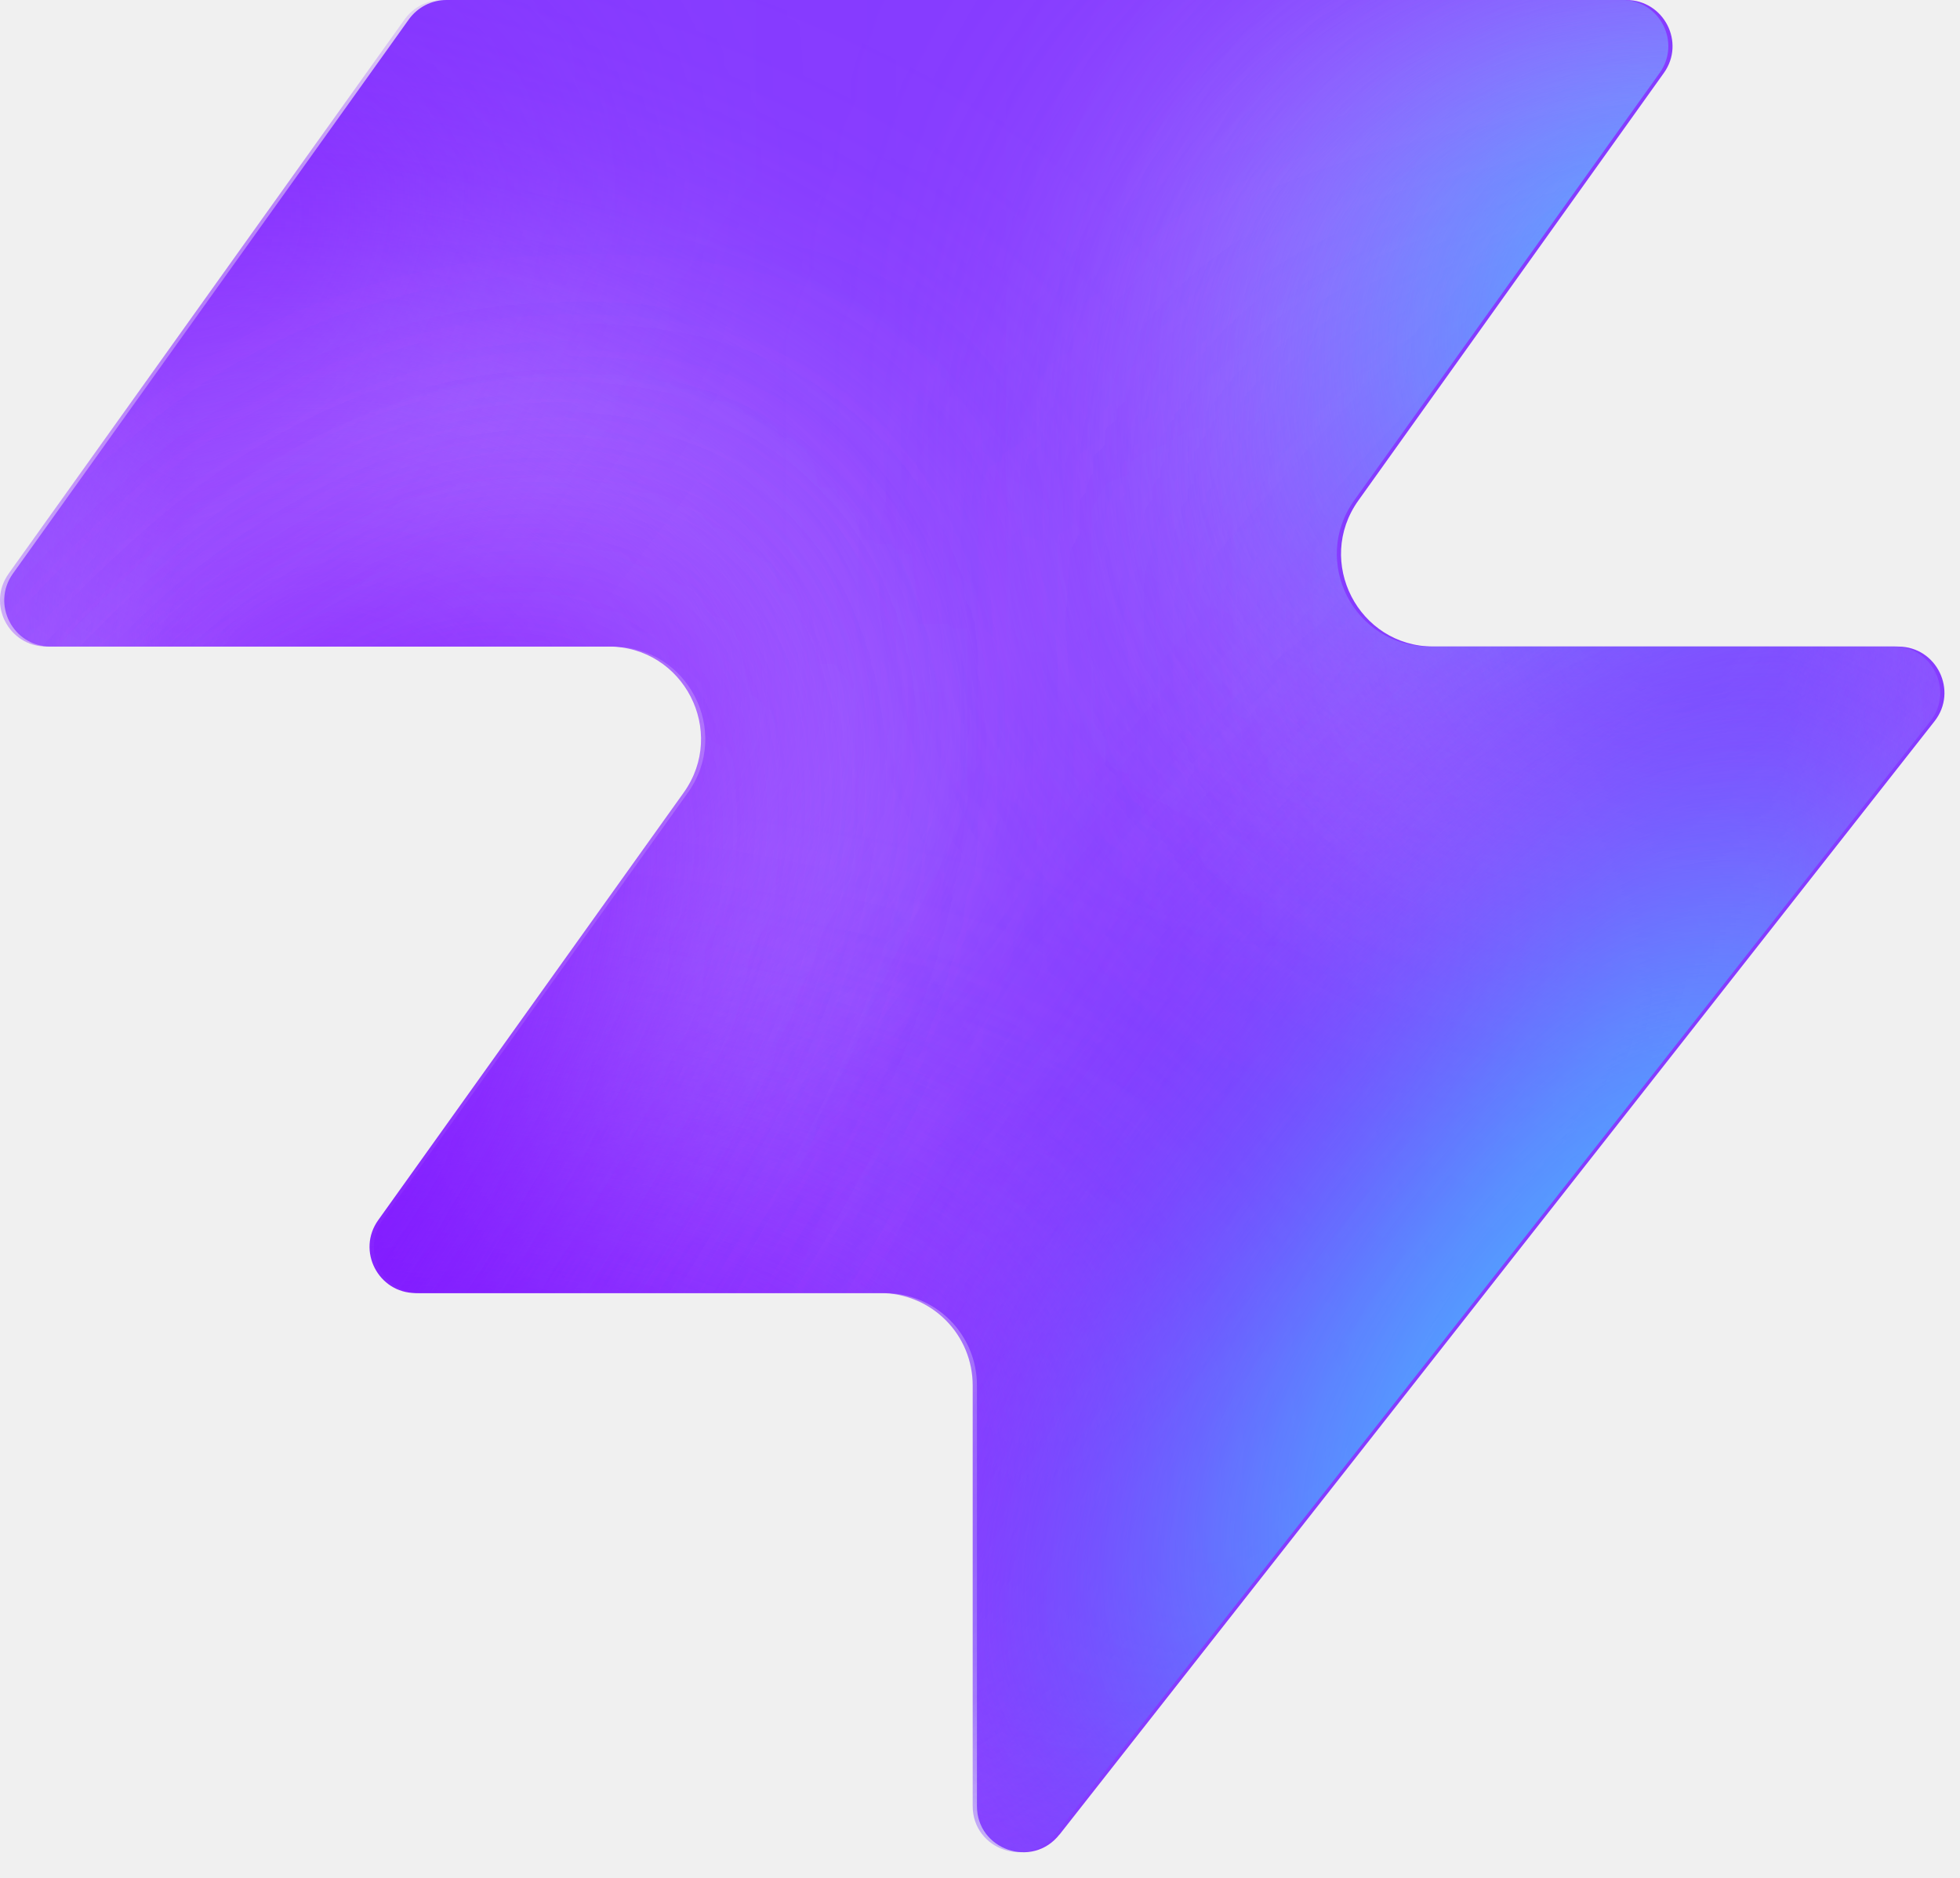
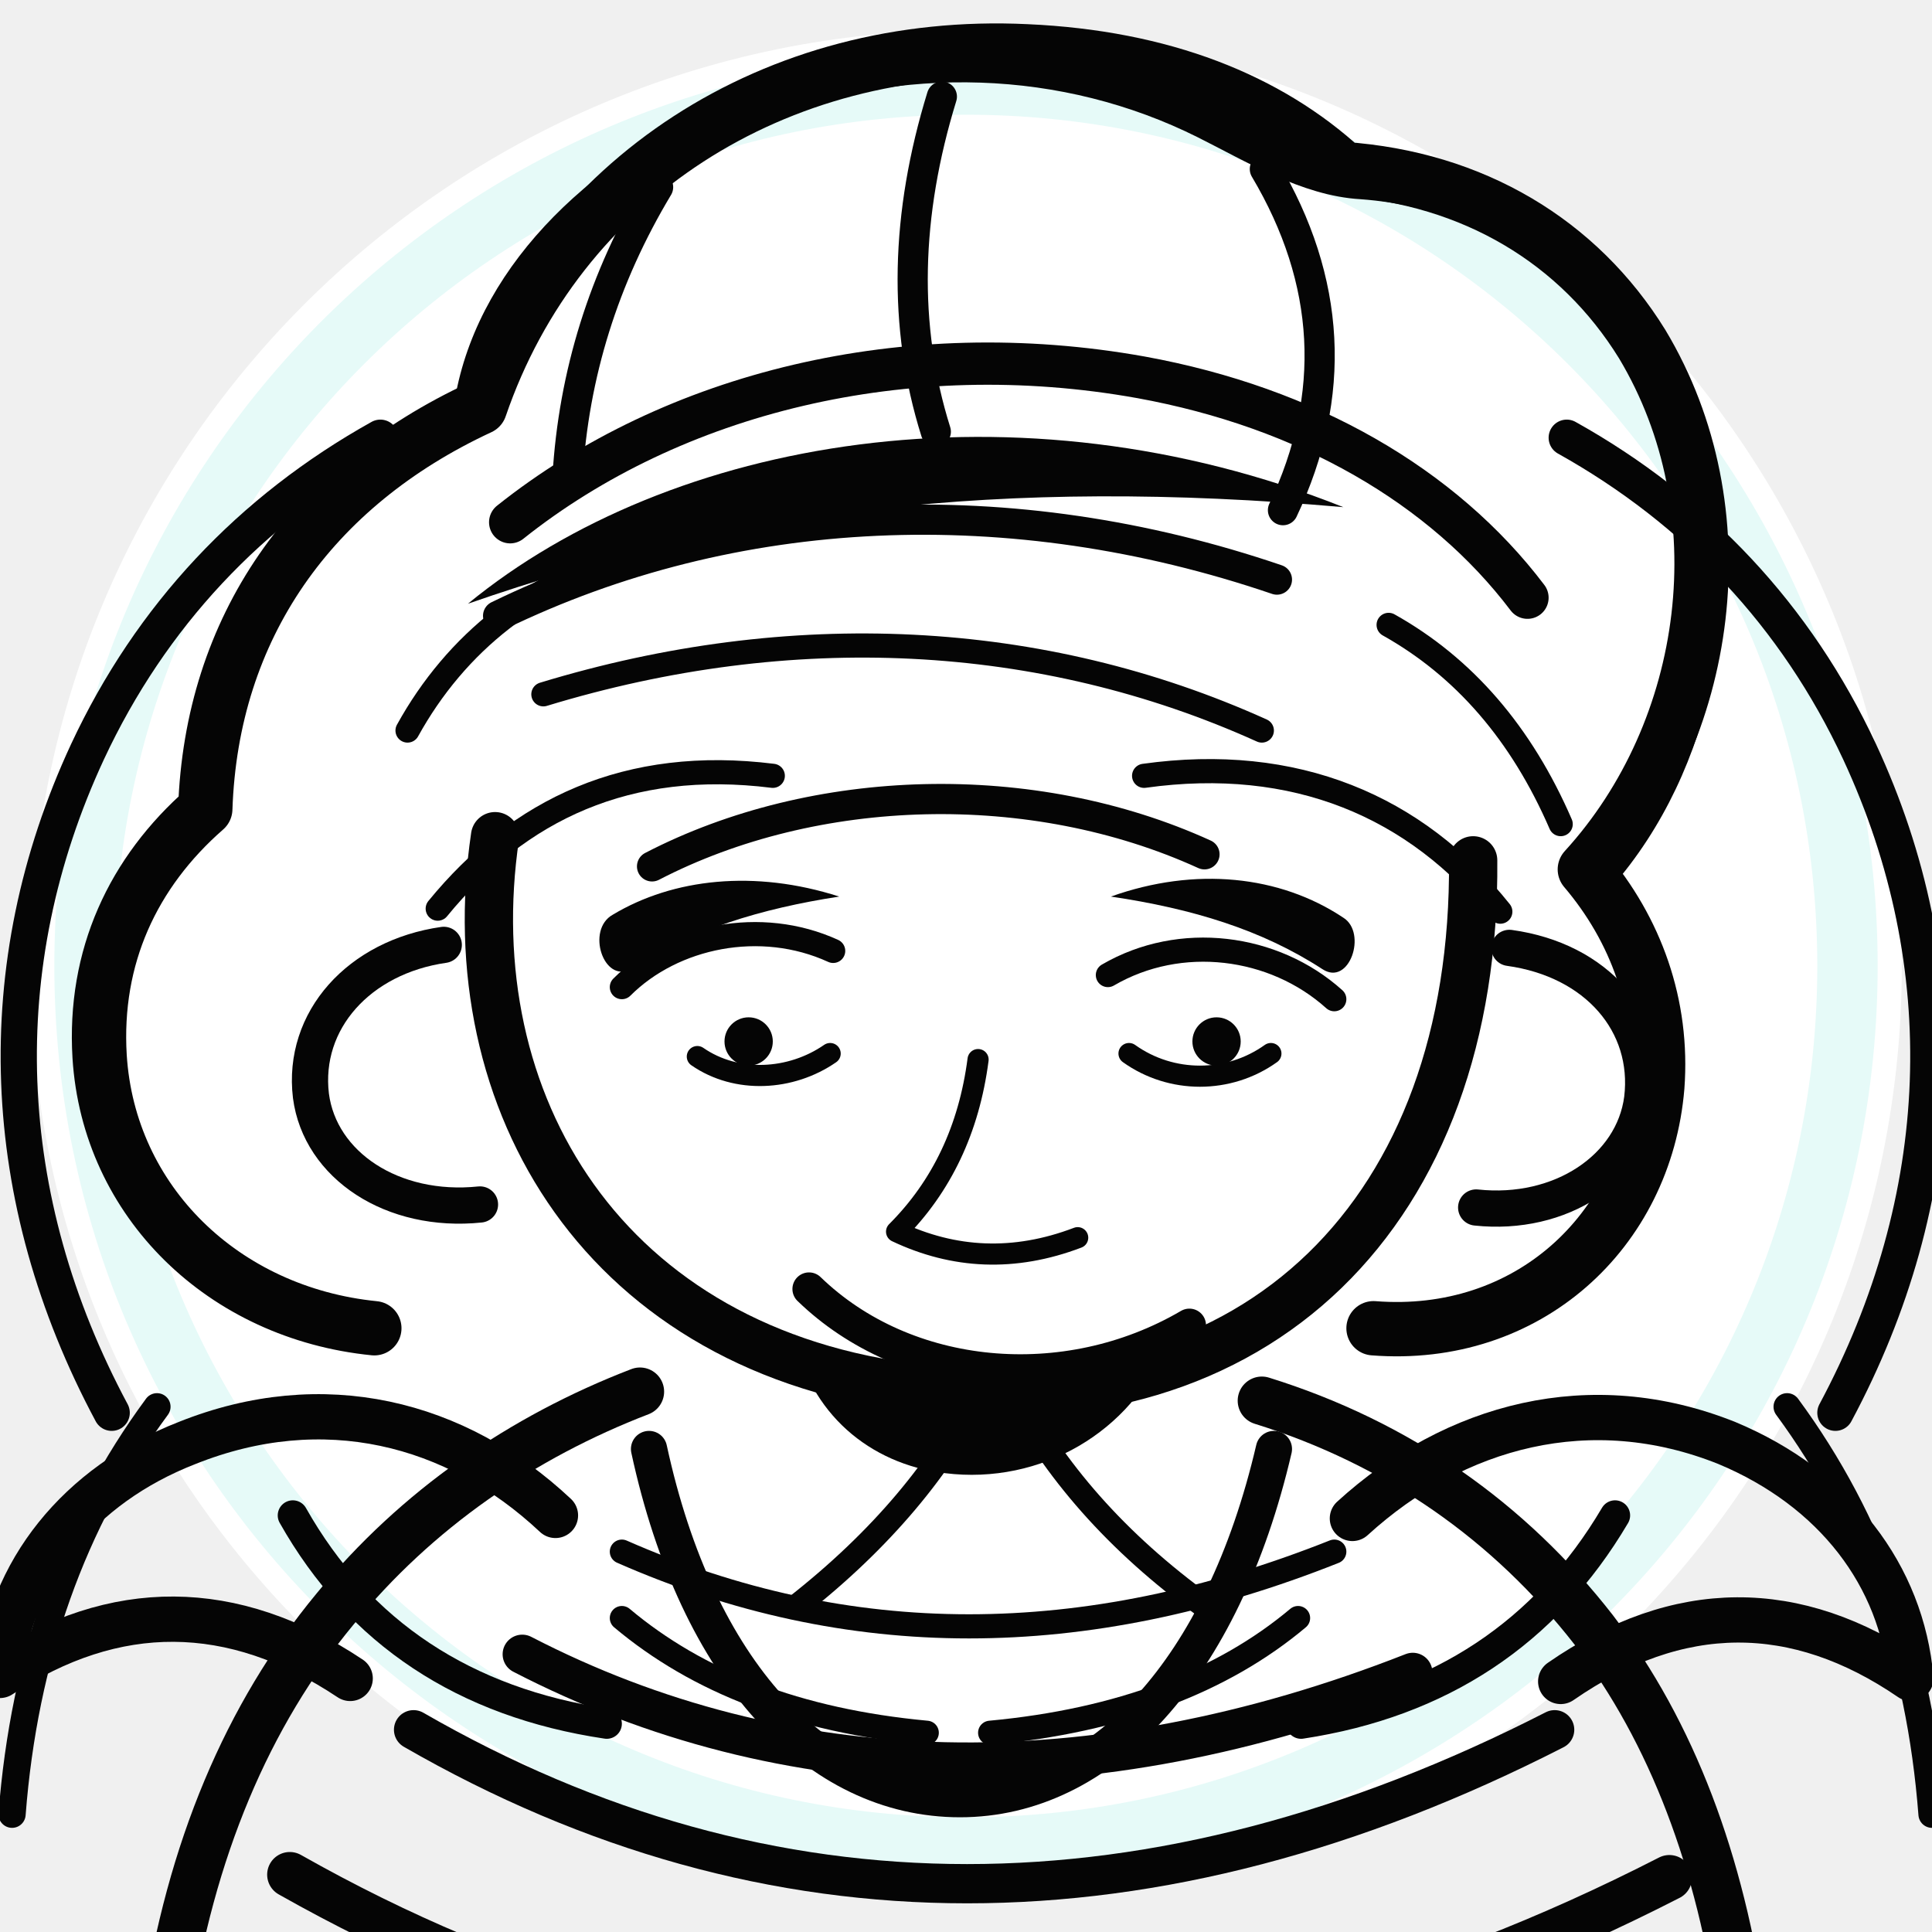
- <svg xmlns="http://www.w3.org/2000/svg" width="48" height="46" fill="none" viewBox="0 0 48 46">
-   <path fill="#863bff" d="M25.946 44.938c-.664.845-2.021.375-2.021-.698V33.937a2.26 2.26 0 0 0-2.262-2.262H10.287c-.92 0-1.456-1.04-.92-1.788l7.48-10.471c1.07-1.497 0-3.578-1.842-3.578H1.237c-.92 0-1.456-1.04-.92-1.788L10.013.474c.214-.297.556-.474.92-.474h28.894c.92 0 1.456 1.04.92 1.788l-7.48 10.471c-1.07 1.498 0 3.579 1.842 3.579h11.377c.943 0 1.473 1.088.89 1.83L25.947 44.94z" style="fill:#863bff;fill:color(display-p3 .525 .23 1);fill-opacity:1" />
-   <mask id="a" width="48" height="46" x="0" y="0" maskUnits="userSpaceOnUse" style="mask-type:alpha">
-     <path fill="#000" d="M25.842 44.938c-.664.844-2.021.375-2.021-.698V33.937a2.26 2.26 0 0 0-2.262-2.262H10.183c-.92 0-1.456-1.04-.92-1.788l7.48-10.471c1.07-1.498 0-3.579-1.842-3.579H1.133c-.92 0-1.456-1.04-.92-1.787L9.91.473c.214-.297.556-.474.92-.474h28.894c.92 0 1.456 1.04.92 1.788l-7.48 10.471c-1.07 1.498 0 3.578 1.842 3.578h11.377c.943 0 1.473 1.088.89 1.832L25.843 44.94z" style="fill:#000;fill-opacity:1" />
-   </mask>
-   <g mask="url(#a)">
-     <g filter="url(#b)">
-       <ellipse cx="5.508" cy="14.704" fill="#ede6ff" rx="5.508" ry="14.704" style="fill:#ede6ff;fill:color(display-p3 .927 .903 1);fill-opacity:1" transform="matrix(.00324 1 1 -.00324 -4.47 31.516)" />
-     </g>
-     <g filter="url(#c)">
-       <ellipse cx="10.399" cy="29.851" fill="#ede6ff" rx="10.399" ry="29.851" style="fill:#ede6ff;fill:color(display-p3 .927 .903 1);fill-opacity:1" transform="matrix(.00324 1 1 -.00324 -39.328 7.883)" />
-     </g>
-     <g filter="url(#d)">
-       <ellipse cx="5.508" cy="30.487" fill="#7e14ff" rx="5.508" ry="30.487" style="fill:#7e14ff;fill:color(display-p3 .492 .077 1);fill-opacity:1" transform="rotate(89.814 -25.913 -14.639)scale(1 -1)" />
-     </g>
-     <g filter="url(#e)">
-       <ellipse cx="5.508" cy="30.599" fill="#7e14ff" rx="5.508" ry="30.599" style="fill:#7e14ff;fill:color(display-p3 .492 .077 1);fill-opacity:1" transform="rotate(89.814 -32.644 -3.334)scale(1 -1)" />
-     </g>
-     <g filter="url(#f)">
-       <ellipse cx="5.508" cy="30.599" fill="#7e14ff" rx="5.508" ry="30.599" style="fill:#7e14ff;fill:color(display-p3 .492 .077 1);fill-opacity:1" transform="matrix(.00324 1 1 -.00324 -34.34 30.47)" />
-     </g>
-     <g filter="url(#g)">
-       <ellipse cx="14.072" cy="22.078" fill="#ede6ff" rx="14.072" ry="22.078" style="fill:#ede6ff;fill:color(display-p3 .927 .903 1);fill-opacity:1" transform="rotate(93.35 24.506 48.493)scale(-1 1)" />
-     </g>
-     <g filter="url(#h)">
-       <ellipse cx="3.47" cy="21.501" fill="#7e14ff" rx="3.47" ry="21.501" style="fill:#7e14ff;fill:color(display-p3 .492 .077 1);fill-opacity:1" transform="rotate(89.009 28.708 47.59)scale(-1 1)" />
-     </g>
-     <g filter="url(#i)">
-       <ellipse cx="3.47" cy="21.501" fill="#7e14ff" rx="3.47" ry="21.501" style="fill:#7e14ff;fill:color(display-p3 .492 .077 1);fill-opacity:1" transform="rotate(89.009 28.708 47.59)scale(-1 1)" />
-     </g>
-     <g filter="url(#j)">
-       <ellipse cx=".387" cy="8.972" fill="#7e14ff" rx="4.407" ry="29.108" style="fill:#7e14ff;fill:color(display-p3 .492 .077 1);fill-opacity:1" transform="rotate(39.51 .387 8.972)" />
-     </g>
-     <g filter="url(#k)">
-       <ellipse cx="47.523" cy="-6.092" fill="#7e14ff" rx="4.407" ry="29.108" style="fill:#7e14ff;fill:color(display-p3 .492 .077 1);fill-opacity:1" transform="rotate(37.892 47.523 -6.092)" />
-     </g>
-     <g filter="url(#l)">
-       <ellipse cx="41.412" cy="6.333" fill="#47bfff" rx="5.971" ry="9.665" style="fill:#47bfff;fill:color(display-p3 .28 .748 1);fill-opacity:1" transform="rotate(37.892 41.412 6.333)" />
-     </g>
-     <g filter="url(#m)">
-       <ellipse cx="-1.879" cy="38.332" fill="#7e14ff" rx="4.407" ry="29.108" style="fill:#7e14ff;fill:color(display-p3 .492 .077 1);fill-opacity:1" transform="rotate(37.892 -1.88 38.332)" />
-     </g>
-     <g filter="url(#n)">
-       <ellipse cx="-1.879" cy="38.332" fill="#7e14ff" rx="4.407" ry="29.108" style="fill:#7e14ff;fill:color(display-p3 .492 .077 1);fill-opacity:1" transform="rotate(37.892 -1.88 38.332)" />
-     </g>
-     <g filter="url(#o)">
-       <ellipse cx="35.651" cy="29.907" fill="#7e14ff" rx="4.407" ry="29.108" style="fill:#7e14ff;fill:color(display-p3 .492 .077 1);fill-opacity:1" transform="rotate(37.892 35.651 29.907)" />
-     </g>
-     <g filter="url(#p)">
-       <ellipse cx="38.418" cy="32.4" fill="#47bfff" rx="5.971" ry="15.297" style="fill:#47bfff;fill:color(display-p3 .28 .748 1);fill-opacity:1" transform="rotate(37.892 38.418 32.4)" />
-     </g>
+ <svg xmlns="http://www.w3.org/2000/svg" width="64" height="64" viewBox="300 80 640 640" fill="none" role="img" aria-labelledby="title desc">
+   <circle cx="620" cy="400" r="310" fill="#FFFFFF" />
+   <circle cx="620" cy="400" r="302" fill="#E6FAF8" />
+   <circle cx="620" cy="400" r="282" fill="#FFFFFF" />
+   <g stroke="#050505" stroke-linecap="round" stroke-linejoin="round">
+     <path d="M424 520c-50-5-88-42-91-90-2-33 11-61 35-82 2-60 35-107 91-133 26-76 98-122 181-118 45 2 80 16 105 39 43 3 78 24 99 58 33 55 23 128-19 174 17 20 26 45 24 72-4 48-43 84-94 80" stroke-width="18" />
+     <path d="M456 211c8-41 44-76 92-95 50-20 105-18 151 5 16 8 34 19 52 20 55 4 94 42 109 91 14 49 1 106-33 142" stroke-width="10" />
+     <path d="M518 142c-18 30-28 62-30 96" stroke-width="10" />
+     <path d="M612 112c-12 39-13 76-2 111" stroke-width="10" />
+     <path d="M719 136c22 37 24 75 6 113" stroke-width="10" />
+     <path d="M469 253c54-43 131-62 209-48 55 10 100 36 128 73" stroke-width="14" />
+     <path d="M465 284c78-38 170-42 258-12" stroke-width="10" />
+     <path d="M480 310c82-25 165-21 238 12" stroke-width="8" />
+     <path d="M512 263c-35 9-61 30-77 59" stroke-width="8" />
+     <path d="M760 287c25 14 44 36 57 66" stroke-width="8" />
+     <path d="M447 393c-28 4-47 25-44 50 3 23 27 39 56 36" stroke-width="12" />
+     <path d="M800 394c29 4 47 25 44 50-3 23-27 39-55 36" stroke-width="12" />
+     <path d="M464 357c-13 88 36 171 141 183 112 13 184-59 183-175" stroke-width="16" />
+     <path d="M516 367c54-28 126-30 183-4" stroke-width="10" />
+     <path d="M506 407c17-17 46-23 70-12" stroke-width="8" />
+     <path d="M667 403c24-14 55-10 75 8" stroke-width="8" />
+     <path d="M531 430c13 9 31 8 44-1" stroke-width="7" />
+     <path d="M674 429c14 10 33 10 47 0" stroke-width="7" />
+     <path d="M624 431c-3 23-12 42-27 57 19 9 39 10 60 2" stroke-width="7" />
+     <path d="M568 507c32 31 85 36 126 12" stroke-width="11" />
+     <path d="M556 337c-48-6-84 11-111 44" stroke-width="8" />
+     <path d="M679 337c50-7 90 10 118 45" stroke-width="8" />
+     <path d="M512 541c-39 15-74 39-101 72-29 35-48 80-56 134" stroke-width="16" />
+     <path d="M718 544c45 14 82 40 110 76 26 34 42 77 49 127" stroke-width="16" />
+     <path d="M515 560c16 74 56 116 103 116 47 0 87-43 104-116" stroke-width="12" />
+     <path d="M473 628c87 45 188 48 295 6" stroke-width="13" />
+     <path d="M437 653c118 68 245 68 378 0" stroke-width="13" />
+     <path d="M396 701c145 82 297 83 457 1" stroke-width="15" />
+     <path d="M484 582c-33-31-77-42-122-24-36 14-59 43-62 77 38-25 77-25 116 1" stroke-width="15" />
+     <path d="M748 583c34-31 79-43 124-25 36 15 58 44 61 78-38-26-77-26-116 1" stroke-width="15" />
+     <path d="M397 582c22 39 57 62 104 69" stroke-width="10" />
+     <path d="M835 582c-23 39-58 62-104 69" stroke-width="10" />
+     <path d="M506 616c25 21 58 34 101 38" stroke-width="8" />
+     <path d="M730 616c-25 21-59 34-102 38" stroke-width="8" />
+     <path d="M625 540c-13 26-33 50-61 72" stroke-width="8" />
+     <path d="M635 540c14 27 35 51 64 72" stroke-width="8" />
+     <path d="M506 594c75 33 153 33 236 0" stroke-width="8" />
+     <path d="M426 225c-43 24-76 59-97 104-33 71-30 148 8 219" stroke-width="12" />
+     <path d="M819 225c43 24 76 59 97 104 33 71 30 148-8 219" stroke-width="12" />
+     <path d="M352 546c-28 38-44 83-48 135" stroke-width="9" />
+     <path d="M892 546c28 38 44 83 48 135" stroke-width="9" />
  </g>
-   <defs>
-     <filter id="b" width="60.045" height="41.654" x="-19.77" y="16.149" color-interpolation-filters="sRGB" filterUnits="userSpaceOnUse">
-       <feFlood flood-opacity="0" result="BackgroundImageFix" />
-       <feBlend in="SourceGraphic" in2="BackgroundImageFix" result="shape" />
-       <feGaussianBlur result="effect1_foregroundBlur_2002_17158" stdDeviation="7.659" />
-     </filter>
-     <filter id="c" width="90.34" height="51.437" x="-54.613" y="-7.533" color-interpolation-filters="sRGB" filterUnits="userSpaceOnUse">
-       <feFlood flood-opacity="0" result="BackgroundImageFix" />
-       <feBlend in="SourceGraphic" in2="BackgroundImageFix" result="shape" />
-       <feGaussianBlur result="effect1_foregroundBlur_2002_17158" stdDeviation="7.659" />
-     </filter>
-     <filter id="d" width="79.355" height="29.4" x="-49.64" y="2.03" color-interpolation-filters="sRGB" filterUnits="userSpaceOnUse">
-       <feFlood flood-opacity="0" result="BackgroundImageFix" />
-       <feBlend in="SourceGraphic" in2="BackgroundImageFix" result="shape" />
-       <feGaussianBlur result="effect1_foregroundBlur_2002_17158" stdDeviation="4.596" />
-     </filter>
-     <filter id="e" width="79.579" height="29.4" x="-45.045" y="20.029" color-interpolation-filters="sRGB" filterUnits="userSpaceOnUse">
-       <feFlood flood-opacity="0" result="BackgroundImageFix" />
-       <feBlend in="SourceGraphic" in2="BackgroundImageFix" result="shape" />
-       <feGaussianBlur result="effect1_foregroundBlur_2002_17158" stdDeviation="4.596" />
-     </filter>
-     <filter id="f" width="79.579" height="29.4" x="-43.513" y="21.178" color-interpolation-filters="sRGB" filterUnits="userSpaceOnUse">
-       <feFlood flood-opacity="0" result="BackgroundImageFix" />
-       <feBlend in="SourceGraphic" in2="BackgroundImageFix" result="shape" />
-       <feGaussianBlur result="effect1_foregroundBlur_2002_17158" stdDeviation="4.596" />
-     </filter>
-     <filter id="g" width="74.749" height="58.852" x="15.756" y="-17.901" color-interpolation-filters="sRGB" filterUnits="userSpaceOnUse">
-       <feFlood flood-opacity="0" result="BackgroundImageFix" />
-       <feBlend in="SourceGraphic" in2="BackgroundImageFix" result="shape" />
-       <feGaussianBlur result="effect1_foregroundBlur_2002_17158" stdDeviation="7.659" />
-     </filter>
-     <filter id="h" width="61.377" height="25.362" x="23.548" y="2.284" color-interpolation-filters="sRGB" filterUnits="userSpaceOnUse">
-       <feFlood flood-opacity="0" result="BackgroundImageFix" />
-       <feBlend in="SourceGraphic" in2="BackgroundImageFix" result="shape" />
-       <feGaussianBlur result="effect1_foregroundBlur_2002_17158" stdDeviation="4.596" />
-     </filter>
-     <filter id="i" width="61.377" height="25.362" x="23.548" y="2.284" color-interpolation-filters="sRGB" filterUnits="userSpaceOnUse">
-       <feFlood flood-opacity="0" result="BackgroundImageFix" />
-       <feBlend in="SourceGraphic" in2="BackgroundImageFix" result="shape" />
-       <feGaussianBlur result="effect1_foregroundBlur_2002_17158" stdDeviation="4.596" />
-     </filter>
-     <filter id="j" width="56.045" height="63.649" x="-27.636" y="-22.853" color-interpolation-filters="sRGB" filterUnits="userSpaceOnUse">
-       <feFlood flood-opacity="0" result="BackgroundImageFix" />
-       <feBlend in="SourceGraphic" in2="BackgroundImageFix" result="shape" />
-       <feGaussianBlur result="effect1_foregroundBlur_2002_17158" stdDeviation="4.596" />
-     </filter>
-     <filter id="k" width="54.814" height="64.646" x="20.116" y="-38.415" color-interpolation-filters="sRGB" filterUnits="userSpaceOnUse">
-       <feFlood flood-opacity="0" result="BackgroundImageFix" />
-       <feBlend in="SourceGraphic" in2="BackgroundImageFix" result="shape" />
-       <feGaussianBlur result="effect1_foregroundBlur_2002_17158" stdDeviation="4.596" />
-     </filter>
-     <filter id="l" width="33.541" height="35.313" x="24.641" y="-11.323" color-interpolation-filters="sRGB" filterUnits="userSpaceOnUse">
-       <feFlood flood-opacity="0" result="BackgroundImageFix" />
-       <feBlend in="SourceGraphic" in2="BackgroundImageFix" result="shape" />
-       <feGaussianBlur result="effect1_foregroundBlur_2002_17158" stdDeviation="4.596" />
-     </filter>
-     <filter id="m" width="54.814" height="64.646" x="-29.286" y="6.009" color-interpolation-filters="sRGB" filterUnits="userSpaceOnUse">
-       <feFlood flood-opacity="0" result="BackgroundImageFix" />
-       <feBlend in="SourceGraphic" in2="BackgroundImageFix" result="shape" />
-       <feGaussianBlur result="effect1_foregroundBlur_2002_17158" stdDeviation="4.596" />
-     </filter>
-     <filter id="n" width="54.814" height="64.646" x="-29.286" y="6.009" color-interpolation-filters="sRGB" filterUnits="userSpaceOnUse">
-       <feFlood flood-opacity="0" result="BackgroundImageFix" />
-       <feBlend in="SourceGraphic" in2="BackgroundImageFix" result="shape" />
-       <feGaussianBlur result="effect1_foregroundBlur_2002_17158" stdDeviation="4.596" />
-     </filter>
-     <filter id="o" width="54.814" height="64.646" x="8.244" y="-2.416" color-interpolation-filters="sRGB" filterUnits="userSpaceOnUse">
-       <feFlood flood-opacity="0" result="BackgroundImageFix" />
-       <feBlend in="SourceGraphic" in2="BackgroundImageFix" result="shape" />
-       <feGaussianBlur result="effect1_foregroundBlur_2002_17158" stdDeviation="4.596" />
-     </filter>
-     <filter id="p" width="39.409" height="43.623" x="18.713" y="10.588" color-interpolation-filters="sRGB" filterUnits="userSpaceOnUse">
-       <feFlood flood-opacity="0" result="BackgroundImageFix" />
-       <feBlend in="SourceGraphic" in2="BackgroundImageFix" result="shape" />
-       <feGaussianBlur result="effect1_foregroundBlur_2002_17158" stdDeviation="4.596" />
-     </filter>
-   </defs>
+   <g fill="#050505">
+     <circle cx="548" cy="425" r="8" />
+     <circle cx="703" cy="425" r="8" />
+     <path d="M563 522c30 22 82 24 123 4-11 28-41 46-73 42-25-3-45-20-50-46Z" />
+     <path d="M503 383c20-12 47-15 75-6-26 4-49 11-69 24-9 5-15-13-6-18Z" />
+     <path d="M668 377c28-10 56-7 77 7 8 5 2 23-7 17-20-13-43-20-70-24Z" />
+     <path d="M455 280c67-55 182-75 290-32-114-10-201 1-290 32Z" />
+   </g>
</svg>
